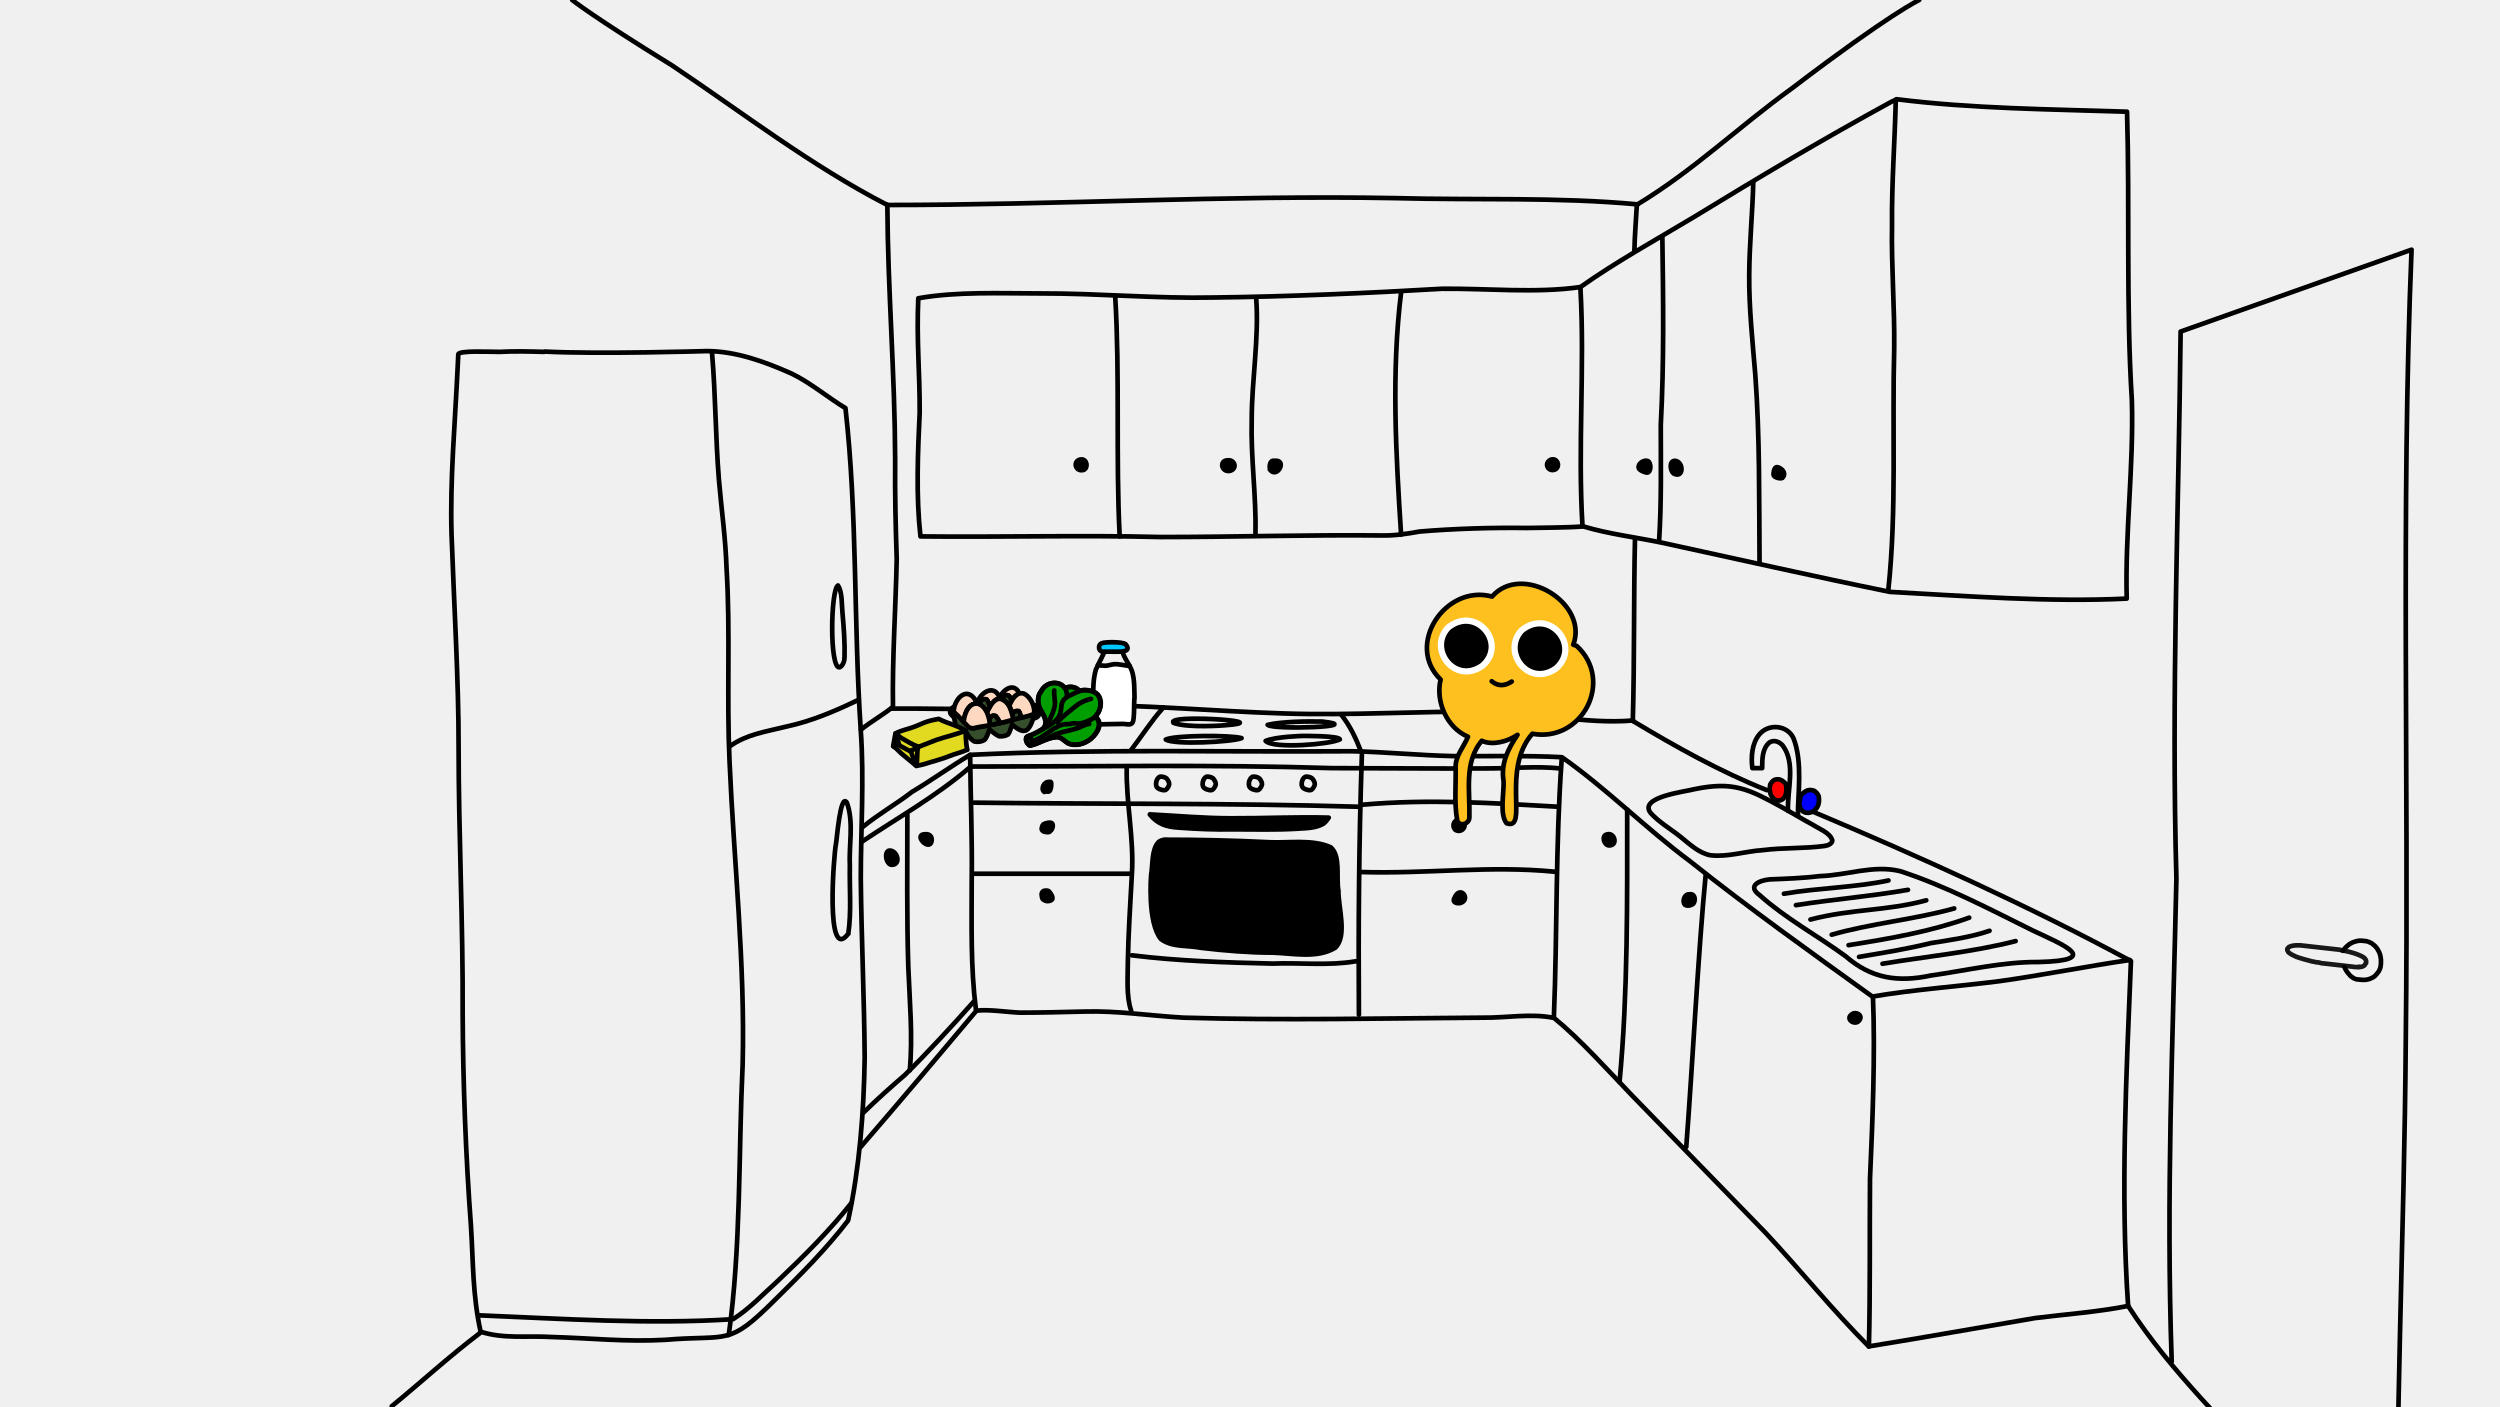
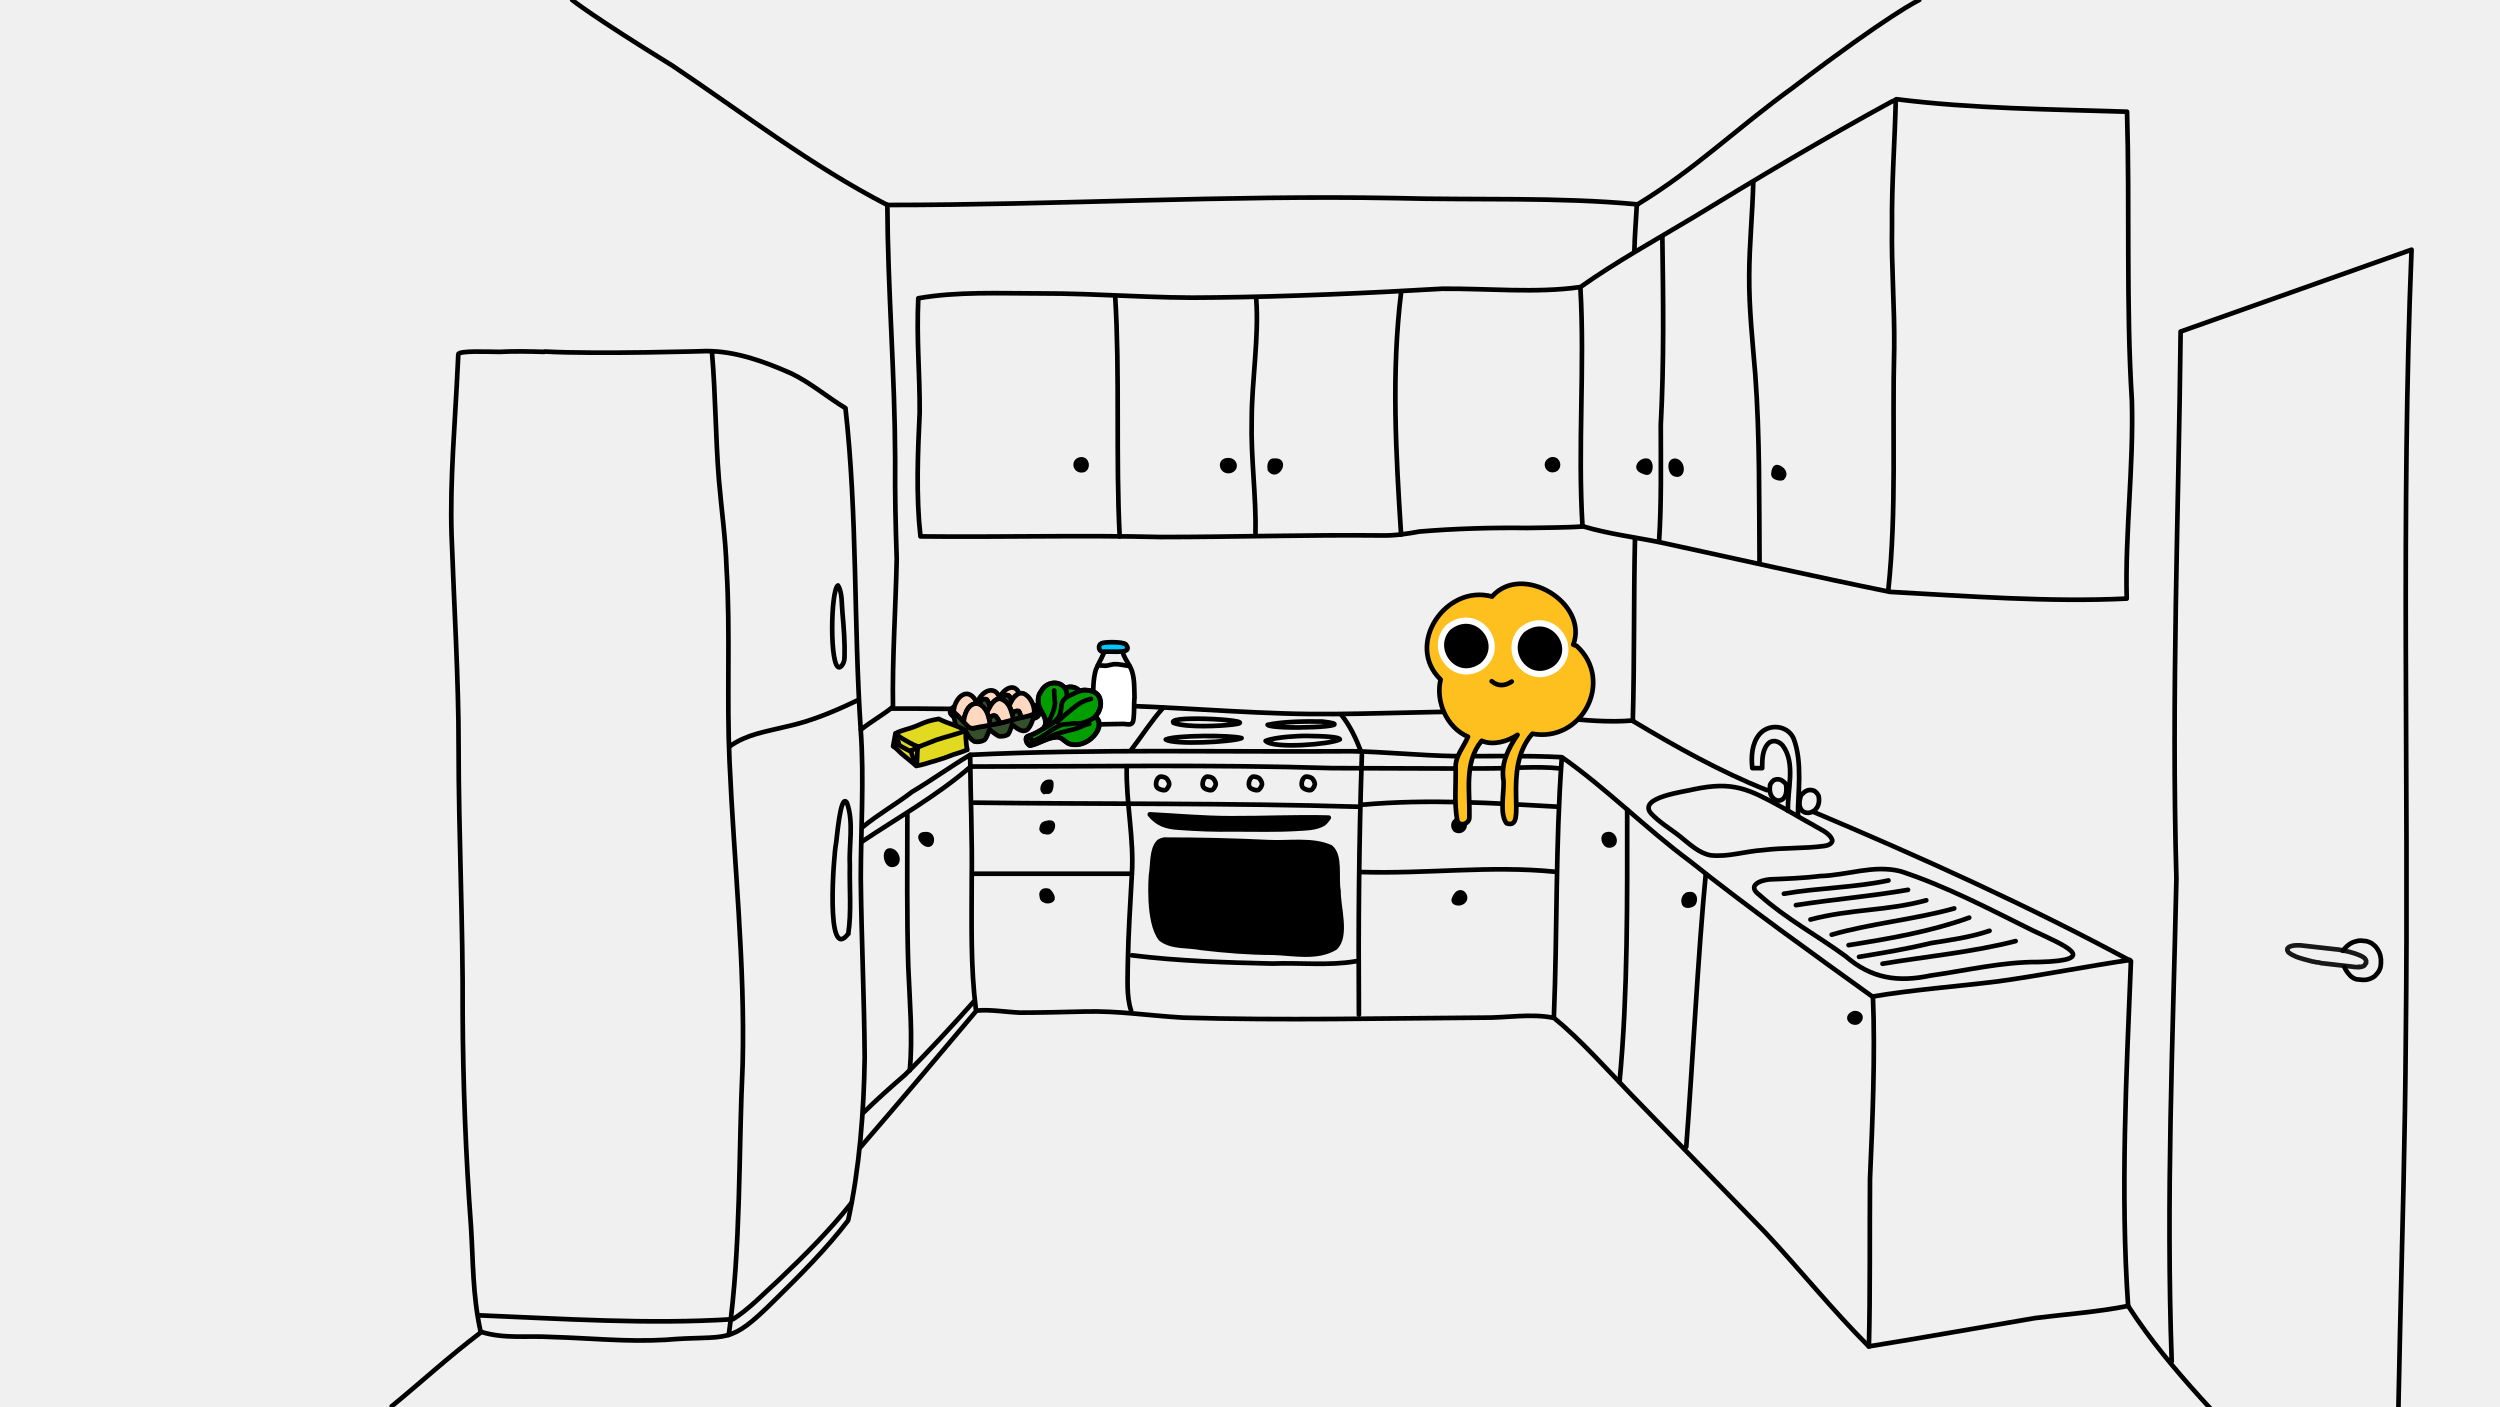
<svg xmlns="http://www.w3.org/2000/svg" id="Ebene_1" version="1.1" viewBox="0 0 1600 900">
  <defs>
    <style>
      .st0, .st1, .st2 {
        fill: none;
      }

-       .st1, .st3, .st4, .st5, .st6, .st7, .st8, .st2, .st9, .st10, .st11, .st12, .st13, .st14 {
+       .st1, .st3, .st4, .st5, .st6, .st7, .st2, .st8, .st9, .st10, .st11, .st12 {
        stroke-linecap: round;
        stroke-linejoin: round;
      }

-       .st1, .st3, .st4, .st5, .st6, .st7, .st8, .st2, .st9, .st10, .st11, .st15, .st13, .st14 {
+       .st1, .st3, .st4, .st5, .st6, .st7, .st2, .st8, .st9, .st13, .st11, .st12 {
        stroke: #000;
      }

-       .st1, .st3, .st5, .st6, .st7, .st8, .st2, .st9, .st10, .st11, .st15, .st13, .st14 {
+       .st1, .st3, .st5, .st6, .st7, .st2, .st8, .st9, .st13, .st11, .st12 {
        stroke-width: 3px;
      }

      .st3 {
        fill: #354f2c;
      }

-       .st4, .st12 {
+       .st4, .st10 {
        stroke-width: 4px;
      }

      .st5 {
        fill: #fdc01e;
      }

      .st7 {
        fill: #009e00;
      }

-       .st8 {
-         fill: blue;
-       }
- 
      .st2 {
        stroke-opacity: .9;
      }

+       .st8 {
+         fill: #fff;
+       }
+ 
      .st9 {
-         fill: red;
+         fill: #e2da20;
      }

      .st10 {
-         fill: #fff;
+         stroke: #fff;
+       }
+ 
+       .st13 {
+         stroke-miterlimit: 10;
      }

      .st11 {
-         fill: #e2da20;
+         fill: #00c8ff;
      }

      .st12 {
-         stroke: #fff;
-       }
- 
-       .st15 {
-         stroke-miterlimit: 10;
-       }
- 
-       .st13 {
-         fill: #00c8ff;
-       }
- 
-       .st14 {
        fill: #ffd8c2;
      }
    </style>
  </defs>
  <path id="STROKE_24ff8104-0c1c-409e-8412-f291cf459aca" class="st1" d="M366.2,0s12.8,10.4,64.1,42c45.5,30.5,88.9,64.1,137.6,89.2" />
  <path id="STROKE_69648c7b-1f99-41d9-9756-3ccd35b458e1" class="st1" d="M567.9,131.2c.3,54.9,4.8,107.5,5,162.9-.2,23,.3,42.1,1,63.6-.6,30.1-2.9,64.1-2.4,94.1" />
  <path id="STROKE_584f09bb-faee-44f3-acef-d196af663e60" class="st1" d="M567.9,131.2c108.3,0,216.8-6.4,325.1-4.4,52,1.4,103.4-.8,155.1,4" />
  <path id="STROKE_1398c8e5-74d7-4340-97a2-ac70de1e6fad" class="st1" d="M1048,130.8c36.7-22.3,63.7-48.9,99.3-74.6C1209.6,8.7,1228.3,0,1228.3,0" />
  <path id="STROKE_5d41e3ed-5401-4ed9-a828-7baa835cd556" class="st1" d="M571.2,452.6c-6.2,5-13.8,9.2-20.2,14.4" />
  <path id="STROKE_0b07157a-1aa8-44a5-a9cc-b35e5b461845" class="st1" d="M455.7,226c2.3,26.9,2.2,53.5,4.4,81,1.8,20.9,4.2,36.5,4.9,56.9,2.5,40.9,0,82.4,1.9,123.3,2.8,64.4,10,129.6,8.4,194-2.7,57.1-1,116.6-8.9,173.2" />
  <path id="STROKE_e438c691-b25d-44f8-af13-3e1512e92411" class="st1" d="M548.8,448.2c-14.8,7.1-29.6,13.4-45.9,16.9-12.8,3.2-25,4.8-35.8,12.5" />
  <path id="STROKE_a9ca535c-c414-4acf-bfae-c9c840553b1c" class="st1" d="M540.5,420.9c.3-9-.5-19.5-1.3-28.5-.6-5.3,0-13.3-2.9-17.7-4.7,2.6-5.5,53.5,1,52.4,1.9-.7,3.4-4.2,3.1-6.3h.1Z" />
  <path id="STROKE_0c41948c-69a6-4055-b199-0aeaac91404f" class="st1" d="M542.9,597.6c2.1-13.9.7-29.4,1-43.4-.7-13.1,2.7-27.9-1.9-40.5-4.2-6.6-6.4,23.7-7,26.5-1.3,5.8-7,77.6,8,57.2v.2h0Z" />
  <path id="STROKE_a188d664-cbf2-479c-a8f3-7a680b97c079" class="st1" d="M544.9,769.9c-13.8,17.5-30.3,33.9-46.5,49.3-9.1,8.2-19,18.7-29.3,25.1-54,3.4-108.9-.3-162.8-2.5" />
  <path id="STROKE_d257b3ae-5cf3-47c5-824c-48417580bdb2" class="st1" d="M348.2,225.2c-9.7-.3-19.3-.5-28.6,0-6.5,0-26.2-1-26.3,1.6s-.2,5.4-.4,8.3c-1.6,34.8-5,72.1-3.9,107.2,1.4,40.8,4.6,94.5,4.5,135.4,0,56.1,2.9,114.4,2.6,170.5.2,45,2,91.6,5.3,136.3,1.5,23.5,1,44.2,6.2,67.8,15.2,4.8,29.7,2.4,45.8,3.4,25,.7,47.2,3.2,72.3,1.8,41.1-3.5,39.9,4.7,70.3-25.6,16.4-16.2,32.8-32.5,46.8-50.8,7.3-33.6,10.1-69.6,10.6-104.3-.3-38.1-2.1-76.6-2.5-114.6,0-31.3,2.2-63.2,0-94.6-4.6-68.7-2.1-137.9-9.8-206.4-11-6.6-22.6-16.4-34.5-22.1-17.1-7.6-35.6-14.4-54.4-14.4,0,0-69.3,2.1-103.7.3l-.3.2h0Z" />
  <path id="STROKE_493f21b8-b01f-46eb-b4fc-358aae799781" class="st1" d="M620.8,491c-22,18.8-45.6,31.9-69.5,47.9" />
  <path id="STROKE_c6602ae4-44b3-4738-a16e-8b1e115a576e" class="st1" d="M624.7,647.1c-23.7,28.2-48.1,57.1-72.2,85,0,.2-1.4,1.7-2,2.3" />
  <path id="STROKE_155b1ade-0caf-4685-a390-1a74d09eeed8" class="st1" d="M623.4,640.8c-13.5,15.2-29.7,32.8-44.3,47.2-9.2,7.9-17.6,15.4-26.4,24" />
  <path id="STROKE_b24e84d0-0f94-42bd-a746-75c61ea2acf5" class="st1" d="M580.7,521.4c0,32.3-.4,64.8.6,97.3.9,22.5,2.9,44.1,1,66.3" />
  <path id="STROKE_971acc4a-b36a-41f2-b63a-2082bc56feeb" class="st1" d="M622.1,490.6c76.7,0,153.7-1.4,230.4,1,33.5,0,66.5.4,99.8.2,15.4,0,30.8-1.6,46.3,0" />
  <path id="STROKE_39e55a2d-6330-4e0c-a371-faeb3e5d5018" class="st1" d="M623.4,513.7c79.9,1,165.2.2,245.4,2.6" />
  <path id="STROKE_13c38961-4bf5-445d-b21a-ed225f46ab6f" class="st1" d="M872.2,515c41.8-3.7,83.1-1.1,124.8,1.3" />
  <path id="STROKE_31a3584f-9932-4dba-ab4a-28e8f845e37f" class="st1" d="M721.1,491c-.5,22.7,4.8,45.9,3.3,68.6-1,18.8-2.3,37.9-2.6,56.9,0,9.5-1,21.3,2.1,30.2" />
  <path id="STROKE_50546bcd-7982-4bd1-891d-9cfc525bb8a1" class="st1" d="M871.6,483.2c-1.9,55.4-2.3,110.8-1.9,166.2" />
  <path id="STROKE_a4a9c650-acfe-4914-b0ce-93b97be252df" class="st1" d="M999.5,485.7c-4,55.1-2.8,109.9-5,164.8" />
  <path id="STROKE_ff7c6ada-2eda-48c2-9cd9-58fce4b78e40" class="st1" d="M622.5,559.2h101.8" />
  <path id="STROKE_678ccf56-6959-4de1-802f-158fb094e547" class="st1" d="M870.6,558.1c42.9,1.3,82.7-4.3,124.4-.2" />
  <path id="STROKE_38bfb0cd-aec1-43f0-9120-84503d1a2664" class="st6" d="M668,506.4h0c.9,0,2.9.6,3.6,0,1-.8,1.3-3.7,1.2-5s-.4-1-.9-1c-4.2-.4-5.4,4.6-4.1,5.9s.2,0,.2.1Z" />
  <path id="STROKE_c30ccf7d-d1f7-4270-88c3-c433c52a1f2b" class="st6" d="M666.8,531l.2.4.4.4s.4,0,.6.4c1,.2,3.3,1,4.3-.4,1.2-.8,2.1-3.8,1-4.9-1.2-1-4.5,0-5.6.7-.7.7-1.3,2.8-.9,3.5h0Z" />
  <path id="STROKE_12bfedc1-2f7b-4e05-966f-920bad130723" class="st1" d="M621,483.1c80.8-3.9,163.2-1.7,244.2-2.3,21.3.4,43.7,2.7,65,3.1,23.3.2,45.5-.5,69.4.7,28.4,19.9,53.7,45.6,81.9,66.5,37.1,29.6,78.6,59.2,116.8,86.7,25.8-4.4,54.9-6.5,81-9.8,24.3-3.3,60.5-10.3,83.8-13.6" />
  <path id="STROKE_b23772c9-d4a3-454a-bf8d-0bd4c38fced1" class="st1" d="M1041.4,518.2c0,56.9.5,117.6-4.9,174.3" />
  <path id="STROKE_d8ca0c2e-abf0-468b-b67c-d8e7ded2cbef" class="st1" d="M1091.7,559.3c-4.8,49.1-8.6,124.1-12.5,174.7" />
  <path id="STROKE_13e8cd93-4d59-4e55-b886-287031d6d2f8" class="st1" d="M1198.7,638.1c1.5,36.8-.3,79.8-1.9,116.3-.3,35.7.2,72.3-.7,107.4" />
  <path id="STROKE_28955283-2983-408e-b38b-de0d0147a1d4" class="st1" d="M1160.3,519.5c68.1,28.7,139,60.7,203.5,95.6-2.9,72.8-6.8,147.9-1.8,220.7" />
  <path id="STROKE_5a63647a-bbc5-42be-9c9e-e993947c23f1" class="st1" d="M1045,461.4c27.1,16.3,56.2,32.6,85.8,44.3" />
  <path id="STROKE_5a43e13e-1269-4a34-a1ac-fe7f915da23a3" class="st1" d="M746.6,498.2c-.8-.8-3.3-1.5-4.5-1-2.2,1.2-2.7,5-1.8,6.4s2.3,1.6,3.2,1.9,2,.3,2.6,0c.9-.5,2.1-2.5,2.2-3.6s-1-3-1.7-3.7h0Z" />
  <path id="STROKE_5a43e13e-1269-4a34-a1ac-fe7f915da23a31" class="st1" d="M839.8,498.2c-.8-.8-3.3-1.5-4.5-1-2.2,1.2-2.7,5-1.8,6.4s2.3,1.6,3.2,1.9,2,.3,2.6,0c.9-.5,2.1-2.5,2.2-3.6s-1-3-1.7-3.7h0Z" />
  <path id="STROKE_5a43e13e-1269-4a34-a1ac-fe7f915da23a32" class="st1" d="M776.4,498.2c-.8-.8-3.3-1.5-4.5-1-2.2,1.2-2.7,5-1.8,6.4s2.3,1.6,3.2,1.9,2,.3,2.6,0c.9-.5,2.1-2.5,2.2-3.6s-1-3-1.7-3.7h0Z" />
  <path id="STROKE_5a43e13e-1269-4a34-a1ac-fe7f915da23a33" class="st1" d="M806,498.2c-.8-.8-3.3-1.5-4.5-1-2.2,1.2-2.7,5-1.8,6.4s2.3,1.6,3.2,1.9,2,.3,2.6,0c.9-.5,2.1-2.5,2.2-3.6s-1-3-1.7-3.7h0Z" />
  <path id="STROKE_2ba217ce-ab79-46cf-9d98-cdb07b63cd7f" class="st6" d="M735.9,521.3c5.1,6.1,10.4,7.9,18.7,8.4,12.4.9,22.7,1.3,34.9,1.1,13.3,0,27.2.4,40.5-.4,5.7-.4,12.2-.3,17.1-3.3,1.2-.9,2.4-2.5,3.3-3.8-20.6-.6-41.9.5-62.6.4-17.2,0-34.8-1.6-51.9-2.5h0Z" />
  <path id="STROKE_d9266c11-944b-417c-8615-f102cabdad84" class="st1" d="M625.1,646.8c8.4-.9,19.4,1,27.9,1.3,12.6,0,28.2-.4,41.1-.7,21.5-.6,41.7,2.7,63.2,3.9,64,1.9,128.1.4,192,0,14.9.2,30.6-2.9,45.3.2,16.8,13.7,34.6,33.7,50,49.7,27.9,28.6,57.1,58.7,85.1,87.5,22.5,24.1,43.2,49.9,66.3,73,34.2-5.5,71.9-12.3,106.2-18.1,19.9-2.5,40.2-3.9,59.8-7.8" />
  <path id="STROKE_6cc289a8-3867-4b7e-8c39-027b0e6072f7" class="st1" d="M724.4,611.4c29.8,3.7,60,4.6,90,5.3,17.7-.7,36.1,1.5,53.4-1.5" />
  <path id="STROKE_c10f3854-93ca-4191-82c3-4320a82eb8a6" class="st6" d="M743,601c7.1,5.4,17.1,3.9,25.6,5.6,15.1,1.8,30.8,3.1,46,3.1,13,.4,28.2,3.9,39.9-3.1,8-7.4,1.9-26.2,2.1-36.5-1.6-8.3,1.6-22.2-4.9-27.8-11.7-5.4-27.3-2.6-40-3.3-22.1-1.1-44.8-1.6-66.7-1.6-1.1.2-2.5.7-3.4,1.4-4.7,4.8-3.7,14.3-4.9,21.3,0,0-2.5,30.3,6.3,40.9h0Z" />
  <path id="STROKE_bca29521-6533-416c-9bf6-d70d23d1e263" class="st1" d="M1167.9,541.4c-13.3,1.8-26.5,1-39.8,2.7-11.1.7-22.2,4.5-33.2,3.3-7.3-1.2-13.5-7.1-19.2-11.7-6.2-5-14-9.5-19.3-15.4-7.9-10.2,22-13.6,27.9-15.2,25-5.2,34.8-.2,56.6,11.8,6.3,3.5,13.2,7.7,19.4,11,3.9,2.6,10.7,4.9,12.3,9.7.3,1.1-.6,2-1.4,2.6,0,0-1.4,1-3.1,1.1h-.2Z" />
-   <path id="STROKE_9383ba1d-f758-4ca3-91a5-9f57c92464fd" class="st8" d="M1152.7,508.8c2.7-2.6,4.4-3.8,7.8-2.9,1.6.5,2.9,2.3,3.4,3.5,2.8,13.7-16.9,15.4-11.2-.6h0Z" />
-   <path id="STROKE_9383ba1d-f758-4ca3-91a5-9f57c92464fd1" class="st9" d="M1143,501.7c-2.4-2.4-4-3.5-7-2.7-1.4.4-2.6,2.1-3.1,3.2-2.5,12.5,12.8,14.8,10.1-.5h0Z" />
+   <path id="STROKE_9383ba1d-f758-4ca3-91a5-9f57c92464fd" class="st1" d="M1152.7,508.8c2.7-2.6,4.4-3.8,7.8-2.9,1.6.5,2.9,2.3,3.4,3.5,2.8,13.7-16.9,15.4-11.2-.6h0Z" />
+   <path id="STROKE_9383ba1d-f758-4ca3-91a5-9f57c92464fd1" class="st1" d="M1143,501.7c-2.4-2.4-4-3.5-7-2.7-1.4.4-2.6,2.1-3.1,3.2-2.5,12.5,12.8,14.8,10.1-.5h0Z" />
  <path id="STROKE_c50c92f3-4268-4f17-bfdd-248f0095bfcc" class="st1" d="M1150.7,522.1c-.2-13.3,3.2-34.3-2.9-49.7-4-8.5-16-9.4-21.8-2.4-4.8,5.7-5.4,14.4-4.5,21.6h6.3c0-5.7,0-12.5,4.6-16.4,2.9-1.9,6.3-.6,8.5,1.9,8.6,11.5,2.9,28.4,3.4,41.8" />
  <path id="STROKE_95166e3d-c18b-4999-abe6-f5985976e423" class="st1" d="M713.7,189.4c3.1,50.3.3,103.5,2.9,153.9" />
  <path id="STROKE_b4043a41-4b4d-419c-8f5d-c4b9065d31aa" class="st1" d="M896.7,187.2c-6.3,51-3.3,103.6,0,154.9" />
  <path id="STROKE_3f31ffd5-6da7-4c28-9ae0-23105d1d989b" class="st1" d="M1122.1,116.6c-.5,20.2-2.5,39.4-2.6,59.4-.2,21.1,2.2,43.1,3.9,64,2.9,39.5,2.4,80,2.7,119.6" />
  <path id="STROKE_12a3f3b3-83fa-4f18-aefe-95a8c3046164" class="st1" d="M1063.9,151.8c.6,40,1.1,80.1-1,120.2,0,24.9.5,49.7-1.1,74.5" />
  <path id="STROKE_ecacd974-96a9-4ae6-8ca9-edc9e697e1df" class="st1" d="M1211.1,64.8c-44.9,24.5-84.5,48.1-127.5,74.4-24.2,14.5-49.7,28.6-72.1,44.5-28.1,4.1-60.1.8-88.5,1.1-45.7,2.7-99.2,5.1-146,5.6-37.5.8-73.3-2.7-111.2-2.6-25.7,0-53.4-1.3-78.1,3.1-1.2,27,1,47.2.9,73-1.2,25.7-2.4,53.7.5,79.4,51.1.6,102.6-.9,153.8.4,46.7,0,94.8-1.5,141.4-1,8.1.2,16.7-1.1,24.1-2.5,22.4-1.9,46.5-2.6,69-2.3,9.9-.2,26.7-.2,35.9-1,15.8,4.8,33.9,7,50.2,10.4,46.1,10,100.1,22.2,146,31.5,49.1,2.7,102.6,6.7,151.6,4.3-1.1-42.1,4.5-84.8,3.3-126.9-3.8-60.7-1.3-124-3.1-184.7-49.1-1.6-99-1.9-147.5-8l-2.4,1.3h-.3Z" />
  <path id="STROKE_c92cf5b6-6ecb-4033-99cc-b9594f699e21" class="st1" d="M1011.5,184.9c2.8,50.5-1.8,101.4,1.3,151.9" />
  <path id="STROKE_025636b8-8845-4b0f-99ca-681f2afd68b4" class="st1" d="M723.7,480.3c6.7-8.7,13.4-19.3,20.8-27.4" />
  <path id="STROKE_8bb782ac-eb15-4156-8225-367851ee3fa8" class="st1" d="M871,480.9c-3-7.9-7-16.5-12.4-23.2" />
  <path id="STROKE_9d22ff23-7c3e-4bb2-8a77-62b600557298" class="st1" d="M570.4,453.5c19.7-.2,43.7.6,63.5,0,16.6-1.8,35.6-2.9,52.3-2.4,44.7-.2,90.4,4.1,135.1,5.5,43.5,1.5,87.8-1.7,131.4-1,30.3.2,62.3,8.1,92.5,5.5" />
  <path id="STROKE_5e2e54dc-b8d6-479c-bdcf-264f0e7882a8" class="st1" d="M1045,461.4c1.1-39.7.5-77.7,1.4-117" />
  <path id="STROKE_8975784a-af3c-49a6-883a-7816c4ac1fae" class="st1" d="M1047.6,130.8c-.8,14.4-1.3,18.3-1.6,29.8" />
  <path id="STROKE_a8dca2c7-5147-4a8c-b27c-5c4d806b8f23" class="st1" d="M751,462.6c0-.4-.6-.9.2-1.1,3.5-3.8,66,.3,32.5,2.7h0s-23.7,1.9-32.7-1.6Z" />
  <path id="STROKE_5b89f1bc-76e7-4f7d-90e4-f6a201ad7520" class="st1" d="M794.6,472.4c-6.7-2-42.6-1.9-48.5.9,5.2,3.5,42.5,1.6,48.5-.9Z" />
  <path id="STROKE_1493a066-6b16-4b1f-9cc4-8a3739e39c0a" class="st1" d="M846.3,461.8c-10.5-.2-25.6,0-35,2.1,3.4,3.4,63.9,1.1,35-2.1Z" />
  <path id="STROKE_cf8d5e95-39cd-4191-ae7f-f669f3c41215" class="st1" d="M810,474.2c4.8,5.2,41.7,2.2,47.5-1-.6-2.4-23.8-2.2-23.8-2.2,0,0-17.1.4-23.7,3.2Z" />
  <path id="STROKE_a7bda898-7a98-49bb-90e4-f9a7d44b1a46" class="st1" d="M804,191.6c1.8,24.6-2.9,52.1-2.9,76.8-.7,24.6,3,49.4,2.4,73.9" />
  <path id="STROKE_c51cc558-8a63-4daf-9e30-54a802ea8d62" class="st1" d="M1126.3,573c16.6,14.9,36.9,25.8,54.9,39,16.6,14.4,33.6,16.8,54.7,12.3,22.8-3.2,45.7-8.8,68.9-8.6,41-1,15.6-11-4.1-20.3-27.4-13.6-55.3-28.3-84.4-37.8-17.2-4.3-34.1,2.6-51.5,3.1-10.6,1.3-21.7,1.7-32,2.1-6.5.5-15.3,4.1-6.3,10.3h-.2Z" />
  <path id="STROKE_4f4d949b-4983-4ff9-8557-722b9bd3b748" class="st1" d="M1208.6,563.5c-21.8,4.6-45,4.7-66.9,8.5" />
  <path id="STROKE_2866061a-1ac5-4ec8-a371-37e64903a89c" class="st1" d="M1221.1,569.5c-23.5,4.1-48.2,6.1-71.7,9.8" />
  <path id="STROKE_022de472-5c75-4ca6-96d5-2a3b6c173c30" class="st1" d="M1232.8,576.2c-25.3,6.9-47.9,5.4-74.1,12.3" />
  <path id="STROKE_c84b2b09-1ac3-4cb8-8c07-c78f27355a8a" class="st1" d="M1250.7,581.4c-25.5,7.1-53,9.5-78.4,16.8" />
  <path id="STROKE_1c2b3427-4df9-4350-94eb-8cbd1a777e8a" class="st1" d="M1260.3,587.3c-24.6,8.9-51.4,13.5-77.2,17.6" />
  <path id="STROKE_a3f94d4f-1402-4025-90f6-b2d200249272" class="st1" d="M1273.3,595.7c-11.5,4-25.6,6-37.6,7.9-15.5,3.8-29.9,6.1-45.9,8.8" />
  <path id="STROKE_aac34a33-8be2-4d74-8ab1-63dbf6410028" class="st1" d="M1290,602.3c-27.7,7.1-57.1,9.8-85.2,14.5" />
  <path id="STROKE_ba24dae5-217b-4c7b-9443-8d352b7f7de9" class="st1" d="M307.5,852.9c-20.7,15.7-37.6,31.4-56.8,47.1" />
  <path id="STROKE_11abf62a-3f25-4fd3-b4ce-af60b1c3348e" class="st1" d="M1213.3,63.9c-.6,26.4-2.7,53.9-2.4,80.4-.5,25.9,1.7,52.5,1.4,78.4-1.4,51.4,1.7,103.8-3.8,155.1" />
  <path class="st1" d="M552,529.4c10.2-8.4,21.3-14.6,31.7-22.6,11.8-7,25.7-16.9,37.2-23.7.2,26.5,1.4,53.7,1,80.1,0,27.4-.8,55.7,2.7,83" />
  <path id="STROKE_c30ccf7d-d1f7-4270-88c3-c433c52a1f2b1" class="st6" d="M667.4,570.6l-.3.3-.3.5s0,.4-.2.8c.2,1,0,3.5,1.8,3.9,1.1,1,4.3.8,5.1-.7.5-1.5-1.3-4.3-2.5-5.2-.9-.4-3.1-.4-3.6.4h0Z" />
-   <path class="st15" d="M692.1,294c-5.7.3-4.3,8.2,1.3,6.8,3.3-1.3,2.3-6.9-1.3-6.8Z" />
+   <path class="st13" d="M692.1,294c-5.7.3-4.3,8.2,1.3,6.8,3.3-1.3,2.3-6.9-1.3-6.8Z" />
  <path class="st4" d="M785.7,295.1c-4.8,0-3.4,6.6,1.2,5.8,4.5-1,2.9-6.4-1.2-5.8Z" />
-   <path class="st15" d="M815.6,294.9c-3-.5-3.2,3.4-2.9,5.6,4.6,6.3,11.5-6.6,2.9-5.6Z" />
-   <path class="st15" d="M992.5,294.2c-5,2.3-1.3,8.7,3.3,6,2.9-2.4.6-7.4-3.3-6Z" />
-   <path class="st15" d="M1048.8,299.6c.4,1.4,3.7,2.7,5.2,2.9,2.9,0,2.9-6.6.5-7.5s-6.6,1.8-5.7,4.6Z" />
-   <path class="st15" d="M1072,294.9c-3.9,0-3.1,6.3-1,8.1,6.7,3.7,6.7-7.6,1-8.1Z" />
-   <path class="st15" d="M1136.6,299.1c-1.2.6-1.9,4-1.4,5.2s3.9,2.3,5.5,1.6c3.6-3.7-2.3-7.7-4.1-6.8h0Z" />
+   <path class="st13" d="M815.6,294.9c-3-.5-3.2,3.4-2.9,5.6,4.6,6.3,11.5-6.6,2.9-5.6Z" />
+   <path class="st13" d="M992.5,294.2c-5,2.3-1.3,8.7,3.3,6,2.9-2.4.6-7.4-3.3-6Z" />
+   <path class="st13" d="M1048.8,299.6c.4,1.4,3.7,2.7,5.2,2.9,2.9,0,2.9-6.6.5-7.5s-6.6,1.8-5.7,4.6Z" />
+   <path class="st13" d="M1072,294.9c-3.9,0-3.1,6.3-1,8.1,6.7,3.7,6.7-7.6,1-8.1Z" />
+   <path class="st13" d="M1136.6,299.1c-1.2.6-1.9,4-1.4,5.2s3.9,2.3,5.5,1.6c3.6-3.7-2.3-7.7-4.1-6.8h0Z" />
  <path class="st1" d="M932.8,500.6c-1.6,1.1,0,3.1,1.6,2.3,1.3-1.3,0-3.2-1.6-2.3Z" />
  <path class="st6" d="M935.5,525.2c4.4,3,0,8.5-4.1,5.9-2.9-3.2,0-7.8,4.1-5.9Z" />
  <path class="st6" d="M930.8,574.8c-1.5,2.7,1.4,3.5,3.6,3.2,7.4-1.9.2-12.3-3.6-3.2Z" />
  <path class="st6" d="M1028.5,534c-3.8.7-2,7.1,1.4,7.1,5.8,0,3.4-8.6-1.4-7.1Z" />
  <path class="st6" d="M1081.6,572.4c-3.5-.7-5.3,4.4-3.2,6.7,1.5,1,4.1.4,5.4-.8,1.5-2.1,1.1-6.3-2.2-6h0Z" />
  <path class="st6" d="M1185.1,649.2c-4.4,3,2.2,7.5,4.8,3.9,2.7-3.3-2.1-6.1-4.8-3.9Z" />
  <path class="st6" d="M592.3,533.9c-8.4-.2,2.4,11.3,3.9,4.6.6-2.7-1-4.9-3.9-4.6Z" />
  <path class="st6" d="M570.1,544.4c-4.7-1-3.4,9.2.8,9.1,5.6-.2,3.7-8.3-.8-9.1Z" />
  <g>
    <g id="Pen">
      <path id="STROKE_9ab8ce2b-e6b5-47b3-be58-a1990f77dbed" class="st5" d="M1009.1,413.4c24.2,22.4,3.4,62-28.4,56.2-20.2,23-2.1,62.3-16.5,57.3-4.6-5.8-1.6-19.5-1.9-26.9-1.9-11.2,2.7-20.5,8.9-29.7-6.1,4.2-15.9,7-22.9,3.8-11.5,13.8-7.4,32.5-7.9,49.1,0,4.2-6.5,6.3-7.8,1.7-2-11.1-.7-22.9-1-34.2,0-7.2,5.3-12.8,7.9-19.2-13.5-5.7-20.9-22.5-17.5-36.6-23.1-22.3,3.4-61.3,32.9-53.1,19.2-21.9,62,4.2,52,30.8l2.2.8h0Z" />
    </g>
-     <path id="STROKE_258c9859-67f1-43a8-9462-32ddfdd3de1c" class="st12" d="M926.7,401.7c18-14.7,38.3,10.3,22.1,24.4-17.7,12.5-35-10.5-22.1-24.4Z" />
-     <path id="STROKE_258c9859-67f1-43a8-9462-32ddfdd3de1c1" class="st12" d="M973.8,403.4c18-14.7,38.3,10.3,22.1,24.4-17.7,12.5-35-10.5-22.1-24.4Z" />
+     <path id="STROKE_258c9859-67f1-43a8-9462-32ddfdd3de1c" class="st10" d="M926.7,401.7c18-14.7,38.3,10.3,22.1,24.4-17.7,12.5-35-10.5-22.1-24.4Z" />
+     <path id="STROKE_258c9859-67f1-43a8-9462-32ddfdd3de1c1" class="st10" d="M973.8,403.4c18-14.7,38.3,10.3,22.1,24.4-17.7,12.5-35-10.5-22.1-24.4Z" />
    <path id="STROKE_3299031d-4c62-4f85-94d0-447bd115ea62" class="st1" d="M967.5,436.2c-4.2,2.8-8.7,3.3-12.8-.2" />
  </g>
  <g>
    <path class="st3" d="M661.1,460s-1.8,7.4-5.4,7.7c-3,.7-7.9-4-7.9-4-.9,2.1-1.3,4.6-2.7,6.4-1.6,1-3.9,1.3-5.7,1.1-2.2-.9-6.1-4.3-6.1-4.3-1.1,2.2-1.5,5-3.3,6.7-1.8,1.1-4.2,1.4-6.3,1-2.5-1.4-4.4-3.8-5.5-6.5,0,0-2.5,0-3.5-.5-3.1-1.1-3.3-4.6-3.9-7.4-.2-1.6-1.8-2.3-2.5-3.5-.9-2,1-3.9,2.7-4.6v.5h0v.4h0c-1.4.6-1.1,1.5-.4,2.4.7.9,2,1.9,2.6,2.5,1.3,1.3,2.5,2.7,3.8,4.1.8.9,1.7,1.8,2.6,2.7,2.5,2.6,4.8.9,7.7.5,2.1-.3,4.3-.7,6.5-1.1s4.4-.9,6.6-1.4h0c2.7-.6,5.4-1.3,8.1-2.1,1-.3,2.1-.6,3.1-.9.4-.1,1.1-.3,2-.5,2.6-.5,6.8-1.4,8.5-2.7.8-.6,1-1.3.3-2.2l-.4-1.8c3.9,2.3,4.4,6.4-.7,7.4h-.2,0Z" />
-     <path class="st14" d="M625.1,449.8c0,.2,0,.3-.2.5-3.6-.2-7.2,3.5-8.2,11.7-1.3-1.4-2.5-2.8-3.8-4.1-.6-.6-1.8-1.6-2.6-2.5,0-.8.2-1.6.4-2.4h0v-.4h0c1-3.7,3.4-7.5,6.8-8.4,3.3-.9,6.6,2.5,7.5,5.7h0Z" />
-     <path class="st14" d="M639.7,446.8v.2h0c-2.5.2-4.5,2.6-6,5-.9-1.4-1.2-3.3-2.3-4.4-2.1-.6-3.9.9-4.8,3-.4-.2-.8-.2-1.3-.3v-.5c2.7-7.3,11.3-12.1,14.6-3h-.2Z" />
-     <path class="st14" d="M652.4,443.8c-2,.6-3.8,2.5-5,4.6-.5-1.3-.9-2.5-2-3.3-1.7-.6-3.8.4-4,2.4-.5-.2-.9-.4-1.4-.5h-.4v-.2c2.3-5.7,9.6-10.4,12.8-2.9h0Z" />
-     <path class="st14" d="M661.9,456.6c-1.7,1.3-5.9,2.2-8.5,2.7-.3-1.3-.6-3.3-1.4-4.2-1.5-.4-3.6.2-4.2,1.6-.2-.8-.5-1.5-.7-2.2-.3-1-.7-1.9-1.2-2.8.4-1,.9-2.2,1.6-3.3,1.3-2.1,3-4,5-4.6.8-.2,1.6-.2,2.5,0,4.4,1.8,7.3,7.9,6.9,12.7h0Z" />
+     <path class="st12" d="M625.1,449.8c0,.2,0,.3-.2.5-3.6-.2-7.2,3.5-8.2,11.7-1.3-1.4-2.5-2.8-3.8-4.1-.6-.6-1.8-1.6-2.6-2.5,0-.8.2-1.6.4-2.4h0v-.4h0c1-3.7,3.4-7.5,6.8-8.4,3.3-.9,6.6,2.5,7.5,5.7h0Z" />
+     <path class="st12" d="M639.7,446.8v.2h0c-2.5.2-4.5,2.6-6,5-.9-1.4-1.2-3.3-2.3-4.4-2.1-.6-3.9.9-4.8,3-.4-.2-.8-.2-1.3-.3v-.5c2.7-7.3,11.3-12.1,14.6-3h-.2Z" />
+     <path class="st12" d="M652.4,443.8c-2,.6-3.8,2.5-5,4.6-.5-1.3-.9-2.5-2-3.3-1.7-.6-3.8.4-4,2.4-.5-.2-.9-.4-1.4-.5h-.4v-.2c2.3-5.7,9.6-10.4,12.8-2.9h0Z" />
+     <path class="st12" d="M661.9,456.6c-1.7,1.3-5.9,2.2-8.5,2.7-.3-1.3-.6-3.3-1.4-4.2-1.5-.4-3.6.2-4.2,1.6-.2-.8-.5-1.5-.7-2.2-.3-1-.7-1.9-1.2-2.8.4-1,.9-2.2,1.6-3.3,1.3-2.1,3-4,5-4.6.8-.2,1.6-.2,2.5,0,4.4,1.8,7.3,7.9,6.9,12.7h0Z" />
    <path class="st3" d="M653.4,459.3c-.9.2-1.7.4-2,.5-1,.3-2.1.6-3.1.9,0-1.3,0-2.6-.5-3.9.6-1.4,2.8-2,4.2-1.6.8.9,1.2,2.9,1.4,4.2h0Z" />
    <path class="st3" d="M647.4,448.4c-.7,1.1-1.2,2.3-1.6,3.3-1-1.8-2.5-3.4-4.4-4.2.3-2,2.3-3.1,4-2.4,1.1.8,1.5,2.1,2,3.3h0Z" />
-     <path class="st14" d="M648.2,460.7c-2.7.7-5.4,1.4-8.1,2.1h0c-.8-1.4-1.8-3.3-2.8-4.4-2.1-1.1-3.6.5-4.2,2.3-.3-1.8-.9-3.4-1.5-4.7.5-1.1,1.2-2.5,2-3.8,1.5-2.5,3.5-4.8,6-5h.4c.5.1,1,.3,1.4.5,1.9.8,3.4,2.4,4.4,4.2.5.9.9,1.9,1.2,2.8.2.7.5,1.5.7,2.2.4,1.3.6,2.6.5,3.9h0Z" />
+     <path class="st12" d="M648.2,460.7c-2.7.7-5.4,1.4-8.1,2.1h0c-.8-1.4-1.8-3.3-2.8-4.4-2.1-1.1-3.6.5-4.2,2.3-.3-1.8-.9-3.4-1.5-4.7.5-1.1,1.2-2.5,2-3.8,1.5-2.5,3.5-4.8,6-5h.4c.5.1,1,.3,1.4.5,1.9.8,3.4,2.4,4.4,4.2.5.9.9,1.9,1.2,2.8.2.7.5,1.5.7,2.2.4,1.3.6,2.6.5,3.9h0Z" />
    <path class="st3" d="M633.6,452.1c-.8,1.3-1.5,2.7-2,3.8-1.3-2.8-3.2-4.6-5.1-5.3.9-2.1,2.7-3.6,4.8-3,1.2,1.2,1.5,3.1,2.3,4.4h0Z" />
    <path class="st3" d="M640.1,462.7c-2.2.5-4.4,1-6.6,1.4,0-1.3-.2-2.4-.4-3.5.6-1.8,2.2-3.4,4.2-2.3,1,1.1,2,3.1,2.8,4.4Z" />
-     <path class="st14" d="M633.5,464.1c-2.2.4-4.3.8-6.5,1.1-2.9.4-5.2,2-7.7-.5-.9-.9-1.8-1.8-2.6-2.7,1-8.2,4.6-11.8,8.2-11.7h.3c.4,0,.9.1,1.3.3,1.9.7,3.8,2.5,5.1,5.3.6,1.3,1.1,2.9,1.5,4.7.2,1.1.4,2.3.4,3.5h0Z" />
-   </g>
-   <g>
-     <path id="STROKE_2a022dec-9fbd-4ac1-9f68-2de2fcce204f" class="st11" d="M573.1,469.4c3.8-2.1,8.1-2.7,12.1-4.3,3-1.1,5.8-2.6,8.9-3.5,2.2-.7,6.7-1.5,6.7-1.5,5.4,2.9,12,4.1,17.2,7.5,0,0,0,8.3,1.1,12.3h-.3c-2.9,1.4-5.9,2.1-8.8,3.1-3.7,1.5-7.5,2.8-11.3,3.9-4,1-8.3,2.8-12.3,3.2,0,0-6.5-5.3-9.7-8-1.6-1.4-3.2-3.5-5.1-4.5l1.5-8.3h0Z" />
+     <path class="st12" d="M633.5,464.1c-2.2.4-4.3.8-6.5,1.1-2.9.4-5.2,2-7.7-.5-.9-.9-1.8-1.8-2.6-2.7,1-8.2,4.6-11.8,8.2-11.7h.3c.4,0,.9.1,1.3.3,1.9.7,3.8,2.5,5.1,5.3.6,1.3,1.1,2.9,1.5,4.7.2,1.1.4,2.3.4,3.5h0Z" />
+   </g>
+   <g>
+     <path id="STROKE_2a022dec-9fbd-4ac1-9f68-2de2fcce204f" class="st9" d="M573.1,469.4c3.8-2.1,8.1-2.7,12.1-4.3,3-1.1,5.8-2.6,8.9-3.5,2.2-.7,6.7-1.5,6.7-1.5,5.4,2.9,12,4.1,17.2,7.5,0,0,0,8.3,1.1,12.3h-.3c-2.9,1.4-5.9,2.1-8.8,3.1-3.7,1.5-7.5,2.8-11.3,3.9-4,1-8.3,2.8-12.3,3.2,0,0-6.5-5.3-9.7-8-1.6-1.4-3.2-3.5-5.1-4.5l1.5-8.3h0Z" />
    <path id="STROKE_4488a58f-1306-4cd9-b870-606c116137fc" class="st1" d="M618,467.6c-6,2.5-12.5,3.8-18.6,5.9-4,1.5-7.9,3.1-11.8,4.6" />
    <path id="STROKE_5ee1ae90-ad6f-4590-bee9-c9a2d4095538" class="st1" d="M587.5,478.3c-.4,1.9-.5,3.9-.5,5.8s-.2,4.2-.5,6.1" />
    <path id="STROKE_8275f293-1b3c-4034-9cf3-8ef90ea9c7a2" class="st1" d="M587.6,477.9c-3.7-1.4-7.2-3.5-10.6-5.5-1.3-.8-2.4-2.1-3.9-2.5" />
    <path id="STROKE_d86a0d55-b49b-4d25-b85d-9c5bff508588" class="st1" d="M573.4,470.6c.5,1.2,1,2.6,1.4,3.9.4,1,.4,2.3,1.4,2.9,1.9,1,3.9,2.1,5.8,3.1.9.2,1.8-.5,2.6-.8.7-.5,2.2-1,2.9-1.5" />
    <path id="STROKE_71a94c9a-db65-405e-b137-f369c8434a5e" class="st1" d="M582.8,480.5c1,3,2.3,5.8,3,9" />
    <path id="STROKE_836453de-8ede-4519-8ad5-be5e8fa1f954" class="st1" d="M575.4,476.6h-.3c-1,.4-2.2.5-3.1,1.1" />
  </g>
  <g>
-     <path id="STROKE_b880c9bb-0138-421a-a9c7-5079eed37109" class="st13" d="M715,417.1c3.4,0,9.2-.2,5.4-4.8-1.9-1.6-13-1.6-15.4-.6-2.5,1-2,5.2.7,5.4,0,0,5.8-.1,9.2,0h0Z" />
-     <path class="st10" d="M726,446.8c-.3,4.4,0,8.6-.5,13-.4,4.7-2.6,3.9-6.5,3.5-3.8,0-7.6.2-11.4.2s-5.8.7-7-1.1c-.8-4.6-1.1-9.5-1.1-14.2.2-6.6,0-13.4,1.9-19.8.4-.9.8-1.7,1.3-2.6,1.5,0,3.5.3,4.8.3s3.6-.8,5.4-1c3.2-.2,6.9.8,10.1,1.2.6,1.1,1.1,2.1,1.5,3.3,1.7,5.6,1.4,11.5,1.6,17.3h0Z" />
+     <path id="STROKE_b880c9bb-0138-421a-a9c7-5079eed37109" class="st11" d="M715,417.1c3.4,0,9.2-.2,5.4-4.8-1.9-1.6-13-1.6-15.4-.6-2.5,1-2,5.2.7,5.4,0,0,5.8-.1,9.2,0h0Z" />
+     <path class="st8" d="M726,446.8c-.3,4.4,0,8.6-.5,13-.4,4.7-2.6,3.9-6.5,3.5-3.8,0-7.6.2-11.4.2s-5.8.7-7-1.1c-.8-4.6-1.1-9.5-1.1-14.2.2-6.6,0-13.4,1.9-19.8.4-.9.8-1.7,1.3-2.6,1.5,0,3.5.3,4.8.3s3.6-.8,5.4-1c3.2-.2,6.9.8,10.1,1.2.6,1.1,1.1,2.1,1.5,3.3,1.7,5.6,1.4,11.5,1.6,17.3h0Z" />
    <path class="st1" d="M702.6,425.8c1.4-2.8,2.9-5.6,4.2-8.5h0" />
    <path class="st1" d="M718.5,417.2h0c.8,3.3,2.8,6,4.4,8.9" />
  </g>
  <g>
    <path class="st7" d="M698.3,472.8c-3.9,3.3-10.3,5.3-15,2.8-2.3-1.4-4.1-3.9-7-3.8-6.2.3-10.9,4.1-16.9,5.4h-.2c-1.6-.8-2.9-2.9-2.4-4.7-.2-1.4,3.3-1.9,4.2-2.5,2-.9,4-2.1,5.9-3.2,0,0,.2-.1.3-.2h0c.2,0,.3-.1.4-.2,3.6-4.4-.2-9.2-2.3-13.3-1.3-3.5-1.5-7.5.9-10.6,3.4-6.5,11.7-7,15.1-2.3,1.9-.5,4.4-.8,6.2-.2,1,.4,2.8,1.3,3.4,2.3.9-.3,1.8-.6,2.8-.6,3.5,0,7.8.8,9.6,4.2,2.1,4.2.8,9.4-2.4,12.7,5,4,1.3,10.9-2.7,14.2h.1Z" />
    <g>
      <path id="STROKE_1777c017-e5a0-4326-b7ca-da086593427a" class="st1" d="M660.8,474.2c7-1.5,15.5-11.4,22.1-10.7,1.7.1,3.9-.9,5.6-.5,3.3.4,6.6-.9,9.6-2.4,5.3-2.5,8-9.5,5.4-14.8-1.8-3.4-6.1-4.2-9.6-4.2-2.7.1-5.1,1.7-7.5,2.7-14.6,5.8,1.5,12.6-19.4,22.5-1.9,1.1-3.9,2.3-5.9,3.1-.9.6-4.4,1.1-4.2,2.5" />
      <path id="STROKE_381651fb-ff7b-4696-a1db-844856c11e89" class="st1" d="M698.2,447.3s-4.9.9-9.6,4.5c-3.8,3.1-8.7,6.8-11.9,10.5" />
      <path id="STROKE_e52da4c1-4d0f-4604-b90d-007c7261d490" class="st1" d="M701.2,458.8c5.1,4,1.2,10.6-2.9,13.9-3.9,3.3-10.3,5.3-15,2.8-2.3-1.4-4.1-3.9-7-3.8-6.2.3-11,4.2-17.1,5.4" />
      <path id="STROKE_2bec971a-1335-4e63-abd4-f442e777415e" class="st1" d="M697.1,463.3c-3,.3-5.5,2.3-8.4,3-6.4,2-13.4,2.5-18.8,6.8" />
      <path id="STROKE_878996dc-6325-4c79-b57e-c397d97f41a2" class="st1" d="M682.8,446c.8-10.3-12.1-12-16.5-3.5-2.4,3.1-2.2,7.1-.9,10.6,2.2,4.4,6.6,9,1.8,13.5" />
      <path id="STROKE_c44e480b-6606-42e3-8bd1-55791f26c346" class="st1" d="M674.7,441.9c-.2,2.7.4,5.7.5,8.3-.5,5.1-2.9,9.1-4.9,13.8" />
      <path id="STROKE_10c1cfe1-bb90-4d1d-bab9-43f0b9f3a7b1" class="st1" d="M681.6,440.3c2-.7,3.8-1.1,5.9-.4,1.1.4,2.5.9,3,2.1" />
      <path id="STROKE_cfdd5b4b-effd-4b6f-8512-a96e86884736" class="st1" d="M659.2,477.1c-1.6-.8-2.9-2.9-2.5-4.7.3-1.3,2.1-1.5,2.8-.4,0,0,2.4,4.6-.3,5.1Z" />
    </g>
  </g>
  <g>
    <path id="STROKE_b53cb0b5-3318-44d8-a481-cecd8dc350b5" class="st1" d="M1362,835.8c28.3,43.8,63.5,75.2,97,114.9,22.6,28.1,75.5,86,75.5,86-1.9-125.4,4.3-245.9,5.2-371.2,2-170-3.2-335.8,3.7-505.7l-147.8,52.4c-1.3,117.3-6,232.8-2.7,350.1-2.3,105.1-6.7,204-3,309.1" />
    <path id="STROKE_2e9b3f74-6380-4aca-b6dc-abf17ae549af" class="st1" d="M1499.5,608.5c.2-.4.5-.7.8-1.1s.6-.7.8-.9.5-.5.6-.6c.2-.2.6-.5.9-.8.4-.4.8-.6,1-.8.3-.2.5-.3,1-.6.3-.2.8-.4,1.2-.6s1-.4,1.5-.5,1.1-.3,2-.5c.7,0,1.6-.2,2.7,0l2,.2c.3,0,.7,0,1.2.3.5,0,1,.3,1.4.5s.7.3.9.4c.2,0,.5.3.8.6.4.2.8.6,1.2.9s.8.8,1.1,1.1.6.7.7.9.3.5.6,1,.4.8.6,1.1.3.6.5,1.2c.2.5.4,1.1.5,1.8,0,.6.3,1.2.3,1.8v2.9l-.2,1.5c0,.6-.2,1.2-.4,1.6s-.3.9-.5,1.2c-.3.5-.6,1.1-1.3,1.9-.7.8-1.1,1.3-1.4,1.6-.2.2-.7.5-1.1.8-.5.3-1.1.6-1.6.8s-1.2.5-1.8.6-1.2.3-1.6.3h-2.2l-3.1-.3c-.3,0-.6,0-1.1-.3-.5,0-.9-.3-1.1-.5-.4,0-.7-.4-.8-.5-.2,0-.4-.2-.6-.4-.2,0-.4-.2-.6-.5-.3-.2-.5-.4-.6-.6s-.5-.6-.8-.9-.7-.9-1-1.3-.5-.9-.8-1.3-.5-1-.8-1.6" />
    <path id="STROKE_97f4b1b4-f78d-46d6-b1fc-5a813c433e27" class="st2" d="M1509.8,619c-1.7-.2-3,0-4-.3l-18.5-2.1c-1,0-2-.2-3.2-.6-1.2,0-2.2-.2-3.1-.5-.9,0-2-.4-3.1-.7s-2.4-.6-3.4-.9-2.1-.6-3.3-1c-1.2-.4-2.1-.7-3.1-1.3-1-.4-1.6-.8-2.1-1.1s-.7-.6-1.1-.8-.5-.6-.7-.9-.2-.5-.3-.6v-.9c0-.2,0-.4.4-.5,0,0,.2-.3.3-.4l.3-.3s.4-.2.9-.4,1.1-.4,1.9-.5,1.5-.2,2.3-.2h2.1l23.2,2.6c.9,0,2.1.2,3.6.6,1.4.2,2.5.5,3.2.7.7,0,1.7.4,2.9.7,1.2.3,2.4.7,3.7,1.2,1.3.4,2.2,1,3,1.3.7.5,1.2.7,1.5,1s.5.5.6.8c.2.2.4.4.3.5s0,.3.2.4v1.5c-.2.2-.2.4-.4.5,0,0,0,.3-.2.4,0,0,0,.2-.3.4,0,.2-.3.4-.5.5-.2.2-.7.4-1.4.6s0,.2-1.7,0h0v.2h0Z" />
  </g>
  <g id="Tür">
    <path id="STROKE_b53cb0b5-3318-44d8-a481-cecd8dc350b51" class="st0" d="M1459,950.7c22.6,28.1,75.5,86,75.5,86-1.9-125.4,4.3-245.9,5.2-371.2,2-170-3.2-335.8,3.7-505.7l-147.8,52.4c-1.3,117.3-6,232.8-2.7,350.1-2.3,105.1-6.7,204-3,309.1,0,0,35.7,39.7,69.2,79.3h0Z" />
  </g>
</svg>
